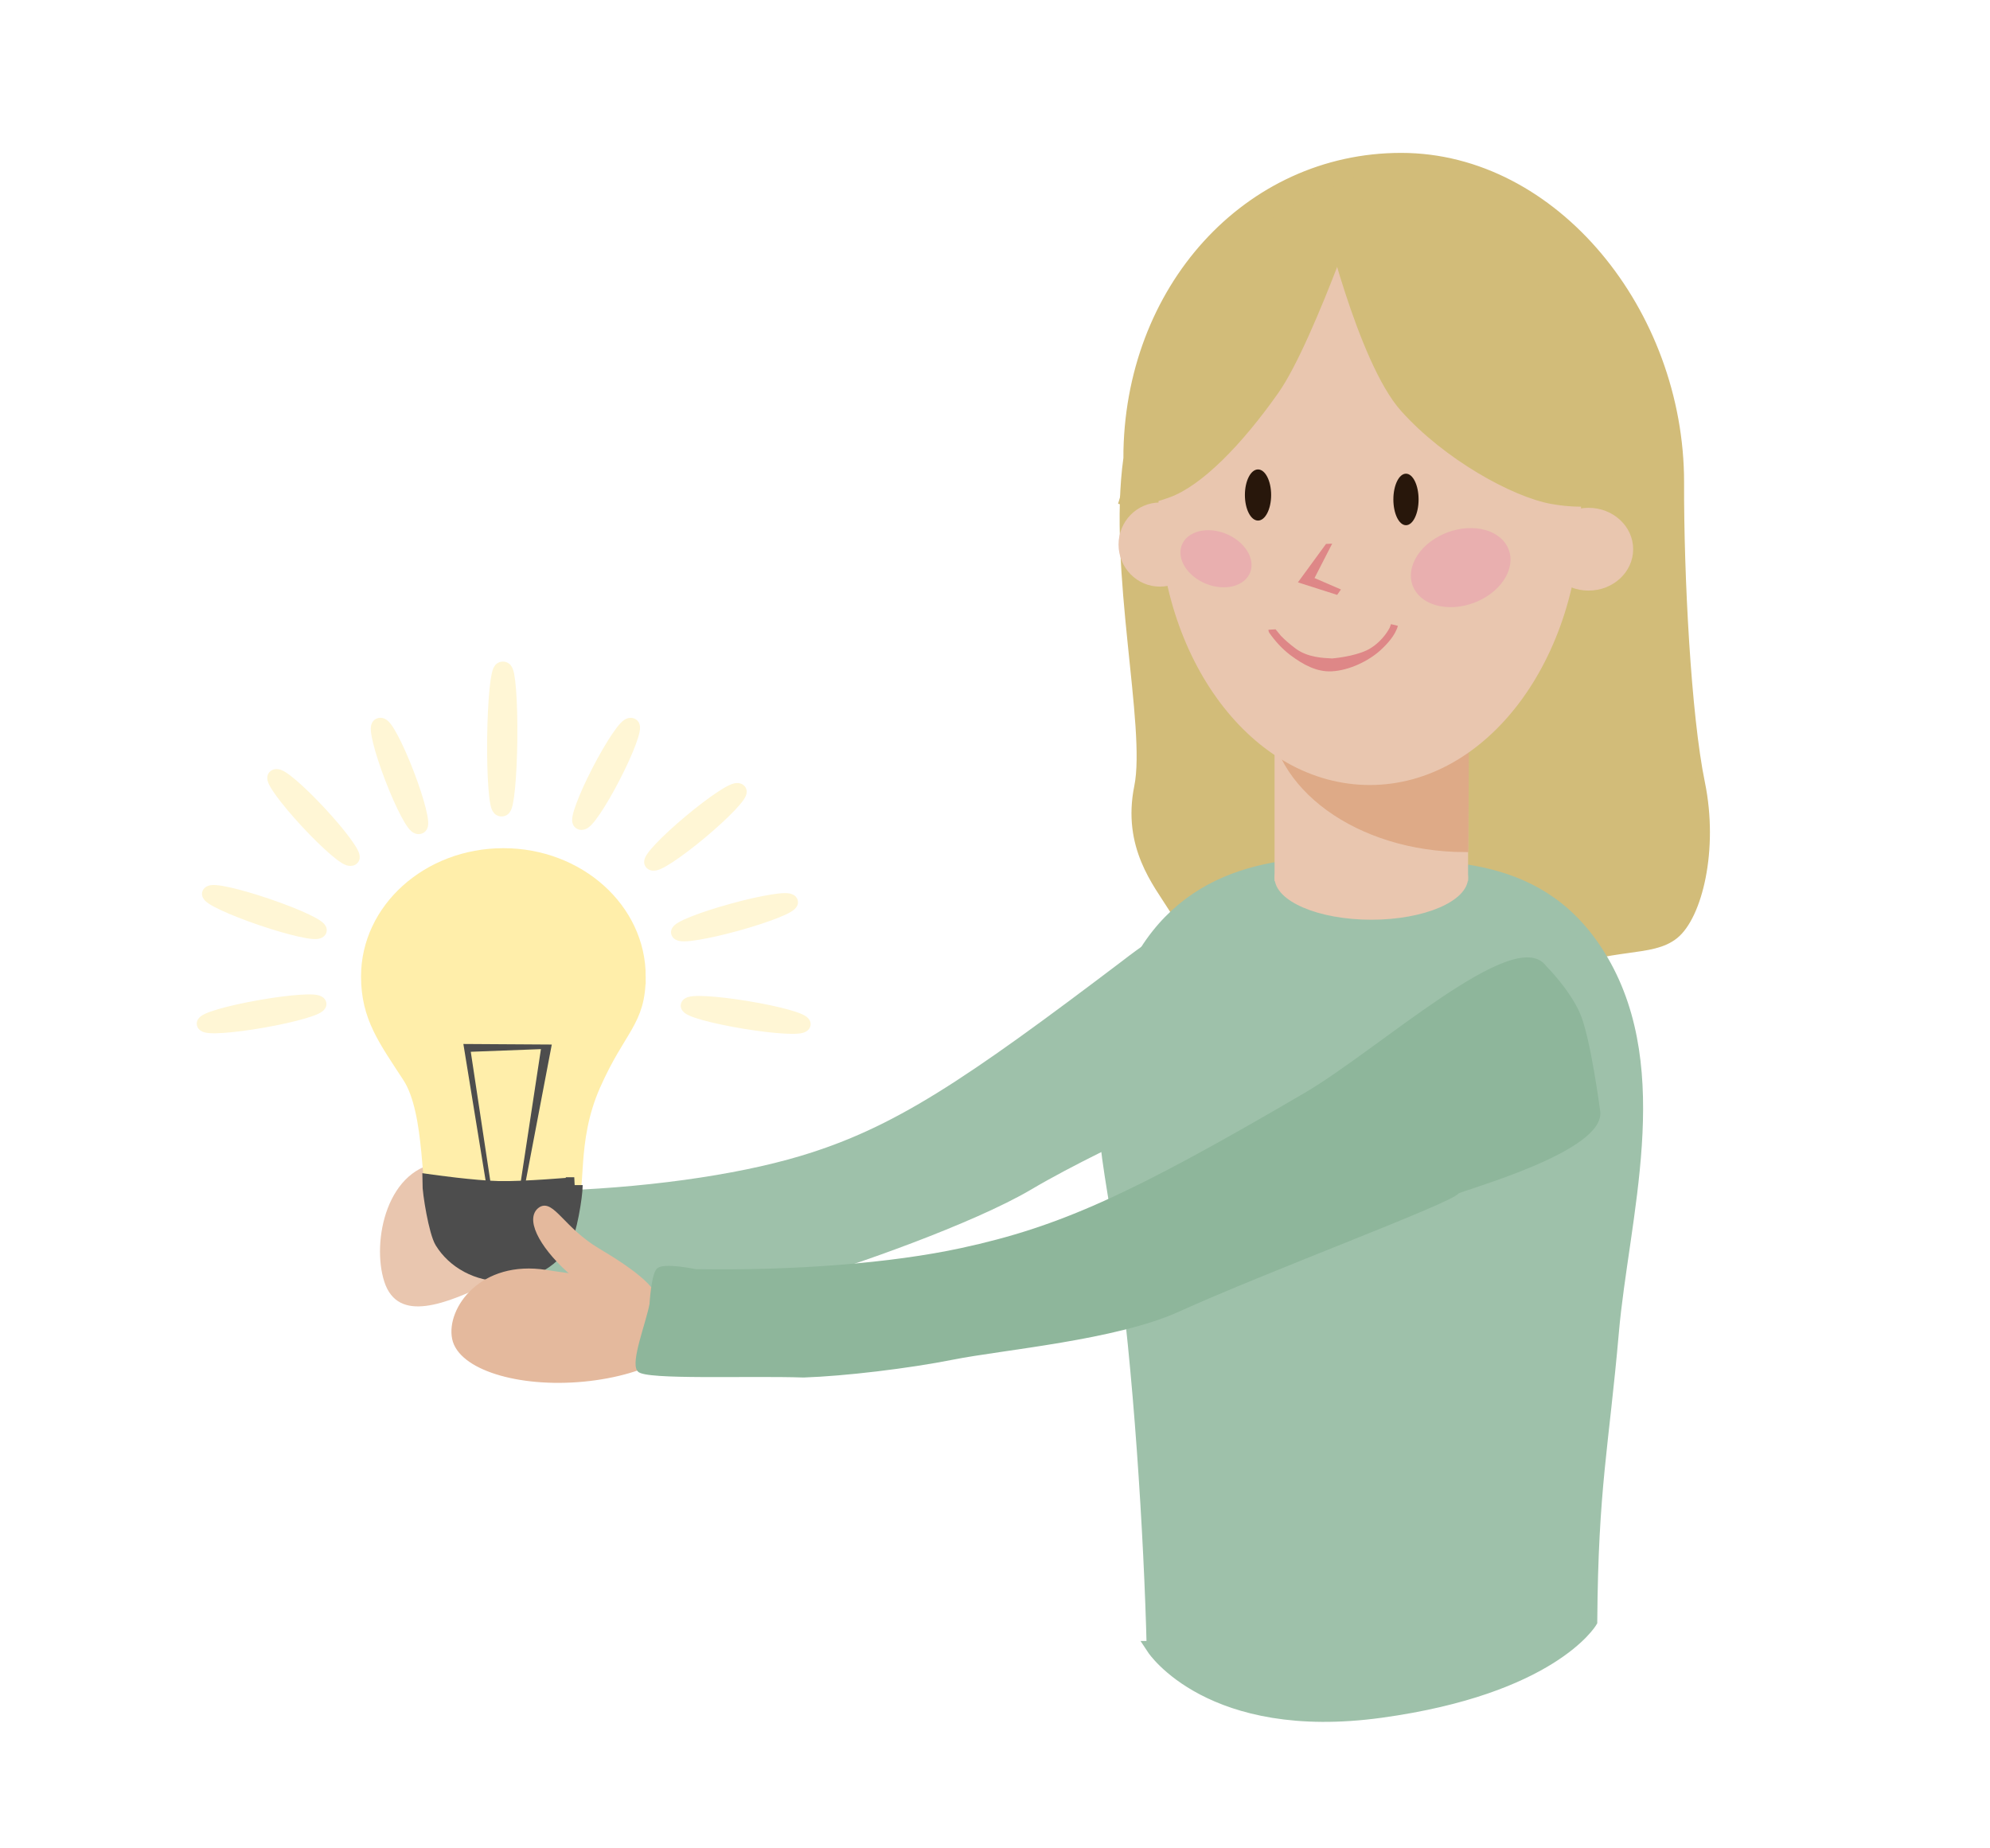
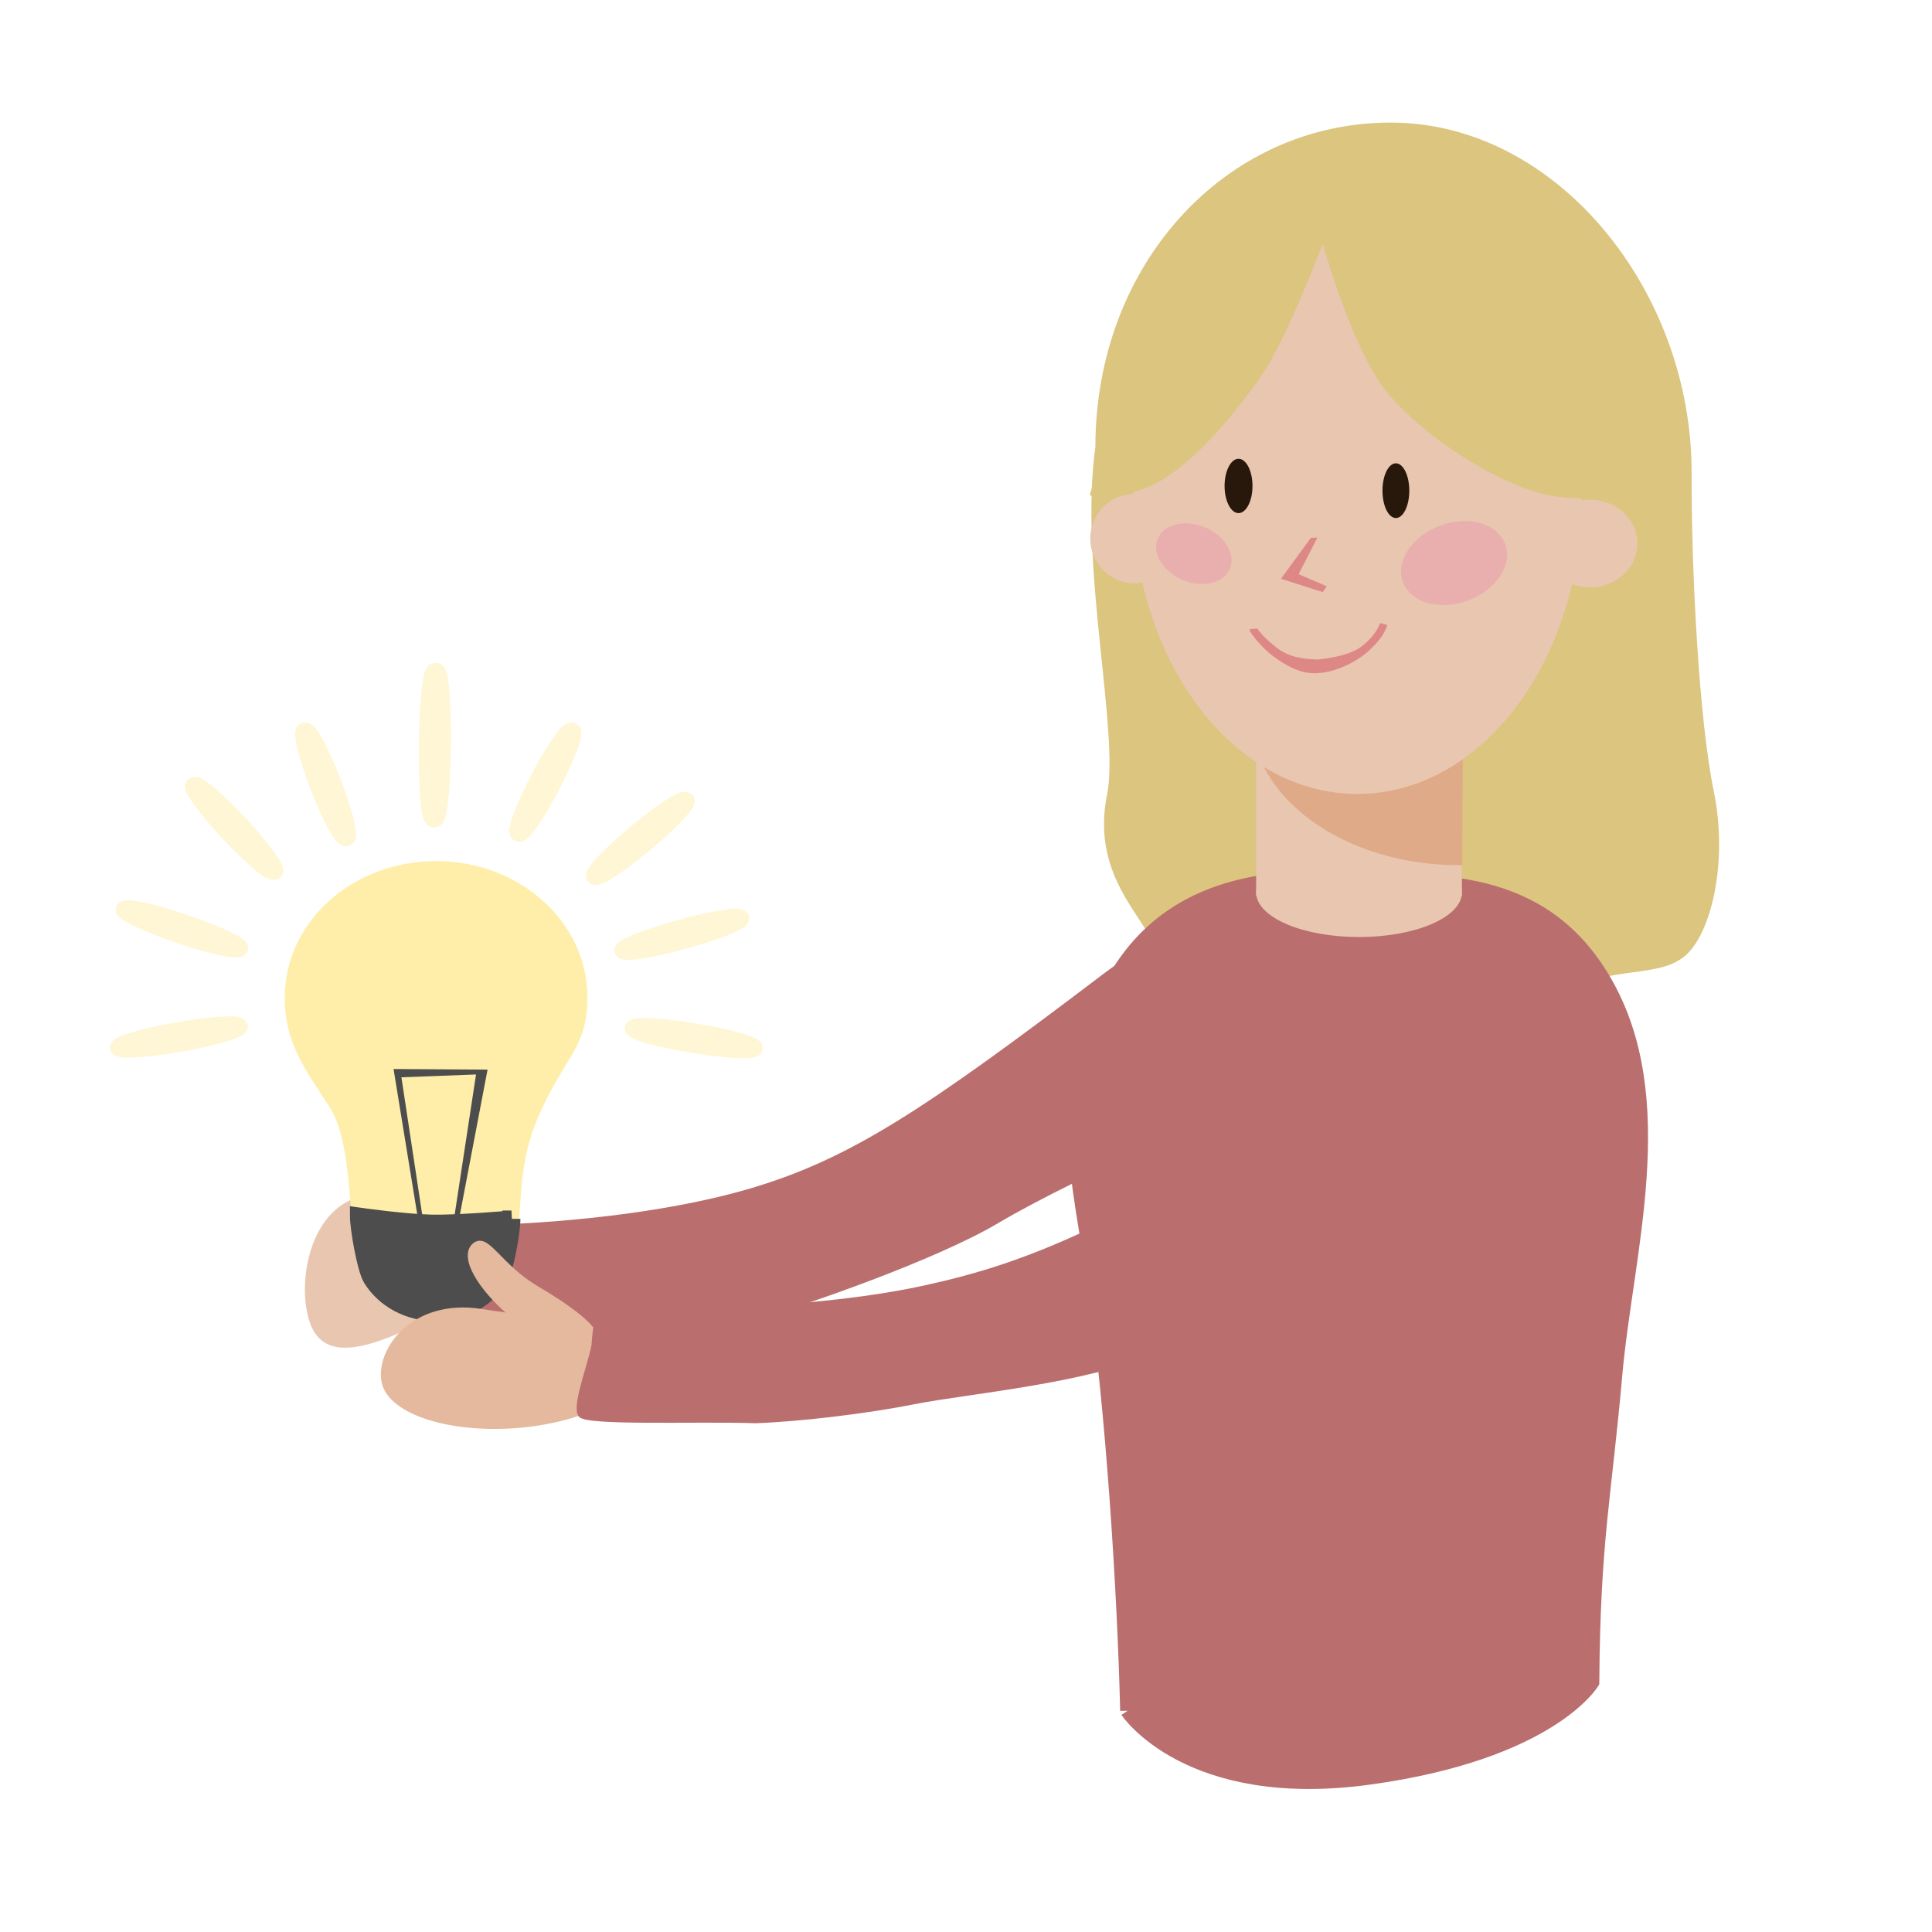
- <svg xmlns="http://www.w3.org/2000/svg" width="140mm" height="130mm" viewBox="0 0 140 130" version="1.1" id="svg8092">
+ <svg xmlns="http://www.w3.org/2000/svg" width="140mm" height="140mm" viewBox="0 0 140 140" version="1.1" id="svg8092">
  <defs id="defs8086" />
-   <g id="layer1" transform="translate(0,-167)">
-     <path style="opacity:1;fill:#d2bc79;fill-opacity:1;stroke:#d2bc79;stroke-width:0.542;stroke-opacity:1;paint-order:fill markers stroke" d="m 79.303,199.251 c -1.095,7.842 1.619,18.883 0.763,23.103 -0.855,4.22 1.339,6.817 2.393,8.519 1.223,1.974 3.178,1.975 7.469,4.299 4.291,2.323 14.3,1.906 19.077,-0.011 4.527,-1.817 7.171,-1.038 8.817,-2.365 1.646,-1.328 2.824,-5.999 1.851,-10.716 -0.973,-4.717 -1.488,-14.543 -1.466,-21.152 0,-11.93 -8.827,-22.899 -19.634,-22.899 -10.807,0 -19.271,9.293 -19.271,21.223 z" id="path4797-2" />
-     <path style="opacity:1;fill:#9ec1aa;fill-opacity:1;stroke:#9ec1aa;stroke-width:0.219;stroke-opacity:1;paint-order:fill markers stroke" d="m 35.549,253.673 c 0,0 -0.125,-2.393 0.244,-2.693 0.368,-0.299 2.582,-0.068 2.582,-0.068 6.759,-0.177 13.335,-1.08 17.966,-2.468 6.589,-1.974 11.506,-5.271 22.72,-13.77 5.047,-3.935 12.172,-7.053 13.373,-6.489 l 2.977,4.694 -5.539,-0.378 c -0.768,3.06 -1.241,9.7 -1.34,9.918 -0.336,0.736 -10.288,4.781 -16.031,8.179 -4.063,2.404 -12.762,5.453 -16.083,6.378 -2.978,0.83 -7.267,1.621 -10.051,1.855 -3.747,0.022 -10.823,0.532 -11.255,0.057 -0.432,-0.475 0.294,-3.633 0.437,-5.216 z" id="path8009-0" />
-     <ellipse style="fill:#e9c6af;stroke-width:0.458" id="path81-5" cx="-111.755" cy="205.644" rx="3.141" ry="2.912" transform="scale(-1,1)" />
-     <ellipse style="fill:#e9c6af;stroke-width:0.444" id="path81-0-7" cx="-81.596" cy="205.318" rx="2.905" ry="2.959" transform="scale(-1,1)" />
-     <path style="opacity:1;fill:#9ec1aa;fill-opacity:1;stroke:#9ec1aa;stroke-width:1.013;stroke-opacity:1;paint-order:fill markers stroke" d="m 81.178,282.97 c -0.189,-7.863 -0.953,-19.99 -2.134,-28.105 -1.086,-7.46 -2.725,-12.401 0.906,-19.617 3.631,-7.216 10.773,-7.596 15.998,-7.374 5.467,0.291 12.518,-0.451 16.724,6.778 4.54,7.804 1.423,17.991 0.713,26.076 -0.71,8.085 -1.45,10.882 -1.521,20.352 0,0 -2.747,4.638 -14.728,6.286 -11.98,1.649 -15.959,-4.396 -15.959,-4.396 z" id="path4872-1" />
-     <g id="g4870-4" transform="matrix(-1.376885,0,0,0.8554021,301.8191,166.5327)">
+   <g id="layer1" transform="translate(0,-157)">
+     <path style="opacity:1;fill:#dbc57f;fill-opacity:1;stroke:#dbc57f;stroke-width:0.593;stroke-opacity:1;paint-order:fill markers stroke" d="m 79.673,189.393 c -1.199,8.577 1.773,20.653 0.836,25.269 -0.937,4.616 1.467,7.457 2.621,9.318 1.339,2.159 3.481,2.161 8.181,4.702 4.699,2.541 15.662,2.085 20.895,-0.013 4.959,-1.987 7.854,-1.135 9.657,-2.587 1.803,-1.452 3.093,-6.562 2.027,-11.721 -1.066,-5.159 -1.63,-15.907 -1.606,-23.136 0,-13.049 -9.668,-25.046 -21.505,-25.046 -11.837,0 -21.107,10.165 -21.107,23.214 z" id="path4797-2" />
+     <path style="opacity:1;fill:#ba6e6e;fill-opacity:1;stroke:#ba6e6e;stroke-width:0.24;stroke-opacity:1;paint-order:fill markers stroke" d="m 31.75,248.918 c 0,0 -0.137,-2.618 0.267,-2.945 0.404,-0.328 2.828,-0.074 2.828,-0.074 7.403,-0.193 14.606,-1.181 19.678,-2.699 7.217,-2.159 12.602,-5.765 24.885,-15.061 5.528,-4.304 13.332,-7.714 14.647,-7.098 l 3.26,5.134 -6.066,-0.413 c -0.841,3.347 -1.359,10.609 -1.468,10.848 -0.368,0.805 -11.268,5.229 -17.558,8.946 -4.45,2.629 -13.978,5.964 -17.615,6.976 -3.262,0.908 -7.96,1.773 -11.009,2.029 -4.104,0.024 -11.854,0.582 -12.327,0.063 -0.473,-0.519 0.322,-3.974 0.478,-5.705 z" id="path8009-0" />
+     <ellipse style="fill:#e9c6af;stroke-width:0.501" id="path81-5" cx="-115.216" cy="196.386" rx="3.44" ry="3.185" transform="scale(-1,1)" />
+     <ellipse style="fill:#e9c6af;stroke-width:0.486" id="path81-0-7" cx="-82.183" cy="196.029" rx="3.181" ry="3.236" transform="scale(-1,1)" />
+     <path style="opacity:1;fill:#ba6e6e;fill-opacity:1;stroke:#ba6e6e;stroke-width:1.109;stroke-opacity:1;paint-order:fill markers stroke" d="m 81.726,280.963 c -0.207,-8.6 -1.044,-21.865 -2.337,-30.741 -1.189,-8.159 -2.984,-13.564 0.992,-21.457 3.977,-7.893 11.8,-8.308 17.522,-8.066 5.988,0.318 13.711,-0.494 18.318,7.414 4.973,8.536 1.559,19.678 0.781,28.521 -0.778,8.843 -1.588,11.902 -1.666,22.26 0,0 -3.009,5.072 -16.131,6.876 -13.122,1.804 -17.479,-4.809 -17.479,-4.809 z" id="path4872-1" />
+     <g id="g4870-4" transform="matrix(-1.50807,0,0,0.9356208,323.3886,153.6064)">
      <rect y="58.796" x="144.326" height="14.098" width="9.622" id="rect4838-0" style="opacity:1;fill:#e9c6af;fill-opacity:1;stroke:#e9c6af;stroke-width:0.265;stroke-opacity:1;paint-order:fill markers stroke" />
      <ellipse ry="3.322" rx="4.809" cy="72.744" cx="149.136" id="path4842-9" style="opacity:1;fill:#e9c6af;fill-opacity:1;stroke:#e9c6af;stroke-width:0.269;stroke-opacity:1;paint-order:fill markers stroke" />
    </g>
-     <ellipse style="opacity:1;fill:#28170b;fill-opacity:1;stroke-width:0.381;paint-order:fill markers stroke" id="path4752-5-8" cx="-91.03" cy="202.266" rx="0.799" ry="1.156" transform="scale(-1,1)" />
-     <path style="opacity:1;fill:#deaa87;fill-opacity:1;stroke:#deaa87;stroke-width:0.476;stroke-opacity:1;paint-order:fill markers stroke" id="path4951-8" d="m -89.534,216.904 a 13.581,9.815 0 0 1 -13.529,9.815 l -0.052,-9.815 z" transform="scale(-1,1)" />
-     <ellipse style="opacity:1;fill:#e9c6af;stroke:#e9c6af;stroke-width:0.416;stroke-opacity:1" id="path77-5" cx="-96.366" cy="202.517" rx="14.655" ry="19.511" transform="scale(-1,1)" />
-     <ellipse style="opacity:1;fill:#28170b;fill-opacity:1;stroke-width:0.502;paint-order:fill markers stroke" id="path4752-01" cx="-98.913" cy="202.143" rx="0.887" ry="1.813" transform="scale(-1,1)" />
-     <ellipse style="opacity:1;fill:#28170b;fill-opacity:1;stroke-width:0.525;paint-order:fill markers stroke" id="path4752-0-9" ry="1.799" rx="0.923" cy="201.83" cx="-88.504" transform="scale(-1,1)" />
-     <path style="color:#000000;font-style:normal;font-variant:normal;font-weight:normal;font-stretch:normal;font-size:medium;line-height:normal;font-family:sans-serif;font-variant-ligatures:normal;font-variant-position:normal;font-variant-caps:normal;font-variant-numeric:normal;font-variant-alternates:normal;font-feature-settings:normal;text-indent:0;text-align:start;text-decoration:none;text-decoration-line:none;text-decoration-style:solid;text-decoration-color:#000000;letter-spacing:normal;word-spacing:normal;text-transform:none;writing-mode:lr-tb;direction:ltr;text-orientation:mixed;dominant-baseline:auto;baseline-shift:baseline;text-anchor:start;white-space:normal;shape-padding:0;clip-rule:nonzero;display:inline;overflow:visible;visibility:visible;opacity:1;isolation:auto;mix-blend-mode:normal;color-interpolation:sRGB;color-interpolation-filters:linearRGB;solid-color:#000000;solid-opacity:1;vector-effect:none;fill:#de8787;fill-opacity:1;fill-rule:nonzero;stroke:none;stroke-width:0.656px;stroke-linecap:butt;stroke-linejoin:miter;stroke-miterlimit:4;stroke-dasharray:none;stroke-dashoffset:0;stroke-opacity:1;color-rendering:auto;image-rendering:auto;shape-rendering:auto;text-rendering:auto;enable-background:accumulate" d="m 93.288,205.272 0.433,-0.02 -1.242,2.421 1.859,0.804 -0.266,0.382 -2.761,-0.882 z" id="path4787-5" />
-     <path style="color:#000000;font-style:normal;font-variant:normal;font-weight:normal;font-stretch:normal;font-size:medium;line-height:normal;font-family:sans-serif;font-variant-ligatures:normal;font-variant-position:normal;font-variant-caps:normal;font-variant-numeric:normal;font-variant-alternates:normal;font-feature-settings:normal;text-indent:0;text-align:start;text-decoration:none;text-decoration-line:none;text-decoration-style:solid;text-decoration-color:#000000;letter-spacing:normal;word-spacing:normal;text-transform:none;writing-mode:lr-tb;direction:ltr;text-orientation:mixed;dominant-baseline:auto;baseline-shift:baseline;text-anchor:start;white-space:normal;shape-padding:0;clip-rule:nonzero;display:inline;overflow:visible;visibility:visible;opacity:1;isolation:auto;mix-blend-mode:normal;color-interpolation:sRGB;color-interpolation-filters:linearRGB;solid-color:#000000;solid-opacity:1;vector-effect:none;fill:#de8787;fill-opacity:1;fill-rule:nonzero;stroke:none;stroke-width:0.507px;stroke-linecap:butt;stroke-linejoin:miter;stroke-miterlimit:4;stroke-dasharray:none;stroke-dashoffset:0;stroke-opacity:1;color-rendering:auto;image-rendering:auto;shape-rendering:auto;text-rendering:auto;enable-background:accumulate" d="m 98.344,211.035 c -0.18,0.662 -0.739,1.275 -1.263,1.751 -0.794,0.708 -2.137,1.389 -3.399,1.451 -1.054,0.051 -1.995,-0.465 -2.886,-1.128 -0.617,-0.465 -1.125,-1.045 -1.506,-1.593 -0.027,-0.054 -0.055,-0.104 -0.05,-0.203 l 0.499,-0.033 c 0,0 0.295,0.368 0.372,0.454 0.254,0.264 0.619,0.59 1.041,0.903 0.844,0.628 1.951,0.663 2.558,0.694 0.518,-0.04 1.984,-0.24 2.746,-0.742 0.577,-0.358 1.063,-0.943 1.308,-1.414 -9e-4,0.009 0.094,-0.258 0.094,-0.258 z" id="path4793-0" />
-     <path style="fill:#d2bc79;fill-opacity:1;stroke:#d2bc79;stroke-width:0.469px;stroke-linecap:butt;stroke-linejoin:miter;stroke-opacity:1" d="m 93.229,181.796 c 0,0 2.487,10.584 5.516,13.965 3.029,3.381 7.746,5.979 10.417,6.465 2.671,0.486 4.355,-0.114 4.355,-0.114 l -2.469,-12.59 -9.293,-7.017 z" id="path4806-8" />
-     <path style="fill:#d2bc79;fill-opacity:1;stroke:#d2bc79;stroke-width:0.446px;stroke-linecap:butt;stroke-linejoin:miter;stroke-opacity:1" d="m 96.408,178.683 c 0,0 -4.069,12.158 -6.659,15.837 -2.59,3.678 -5.357,6.467 -7.534,7.264 -2.178,0.797 -3.277,0.504 -3.277,0.504 l 3.909,-13.222 7.028,-7.374 z" id="path4806-3-3" />
-     <ellipse style="opacity:1;fill:#e9afaf;fill-opacity:1;stroke:#e9afaf;stroke-width:0.352;stroke-opacity:1;paint-order:fill markers stroke" id="path4901-5" cx="-180.659" cy="203.401" rx="3.161" ry="2.807" transform="matrix(-0.9946577,-0.1032286,-0.3782295,0.9257119,0,0)" />
-     <ellipse style="opacity:1;fill:#e9afaf;fill-opacity:1;stroke:#e9afaf;stroke-width:0.251;stroke-opacity:1;paint-order:fill markers stroke" id="path4901-2-9" cx="96.429" cy="226.933" rx="1.93" ry="2.337" transform="matrix(-0.8405876,0.5416756,0.7341545,0.6789824,0,0)" />
-     <g id="g8061" style="stroke:#e9c6af;stroke-opacity:1" transform="matrix(1.327664,-0.3208454,0.3257293,1.462227,-105.6594,80.10576)">
+     <ellipse style="opacity:1;fill:#28170b;fill-opacity:1;stroke-width:0.417;paint-order:fill markers stroke" id="path4752-5-8" cx="-92.517" cy="192.69" rx="0.875" ry="1.265" transform="scale(-1,1)" />
+     <path style="opacity:1;fill:#deaa87;fill-opacity:1;stroke:#deaa87;stroke-width:0.521;stroke-opacity:1;paint-order:fill markers stroke" id="path4951-8" d="m -90.878,208.701 a 14.875,10.735 0 0 1 -14.818,10.735 l -0.057,-10.735 z" transform="scale(-1,1)" />
+     <ellipse style="opacity:1;fill:#e9c6af;stroke:#e9c6af;stroke-width:0.456;stroke-opacity:1" id="path77-5" cx="-98.361" cy="192.966" rx="16.051" ry="21.34" transform="scale(-1,1)" />
+     <ellipse style="opacity:1;fill:#28170b;fill-opacity:1;stroke-width:0.55;paint-order:fill markers stroke" id="path4752-01" cx="-101.151" cy="192.556" rx="0.972" ry="1.983" transform="scale(-1,1)" />
+     <ellipse style="opacity:1;fill:#28170b;fill-opacity:1;stroke-width:0.575;paint-order:fill markers stroke" id="path4752-0-9" ry="1.968" rx="1.011" cy="192.214" cx="-89.749" transform="scale(-1,1)" />
+     <path style="color:#000000;font-style:normal;font-variant:normal;font-weight:normal;font-stretch:normal;font-size:medium;line-height:normal;font-family:sans-serif;font-variant-ligatures:normal;font-variant-position:normal;font-variant-caps:normal;font-variant-numeric:normal;font-variant-alternates:normal;font-feature-settings:normal;text-indent:0;text-align:start;text-decoration:none;text-decoration-line:none;text-decoration-style:solid;text-decoration-color:#000000;letter-spacing:normal;word-spacing:normal;text-transform:none;writing-mode:lr-tb;direction:ltr;text-orientation:mixed;dominant-baseline:auto;baseline-shift:baseline;text-anchor:start;white-space:normal;shape-padding:0;clip-rule:nonzero;display:inline;overflow:visible;visibility:visible;opacity:1;isolation:auto;mix-blend-mode:normal;color-interpolation:sRGB;color-interpolation-filters:linearRGB;solid-color:#000000;solid-opacity:1;vector-effect:none;fill:#de8787;fill-opacity:1;fill-rule:nonzero;stroke:none;stroke-width:0.718px;stroke-linecap:butt;stroke-linejoin:miter;stroke-miterlimit:4;stroke-dasharray:none;stroke-dashoffset:0;stroke-opacity:1;color-rendering:auto;image-rendering:auto;shape-rendering:auto;text-rendering:auto;enable-background:accumulate" d="m 94.989,195.978 0.474,-0.021 -1.36,2.649 2.036,0.88 -0.291,0.418 -3.024,-0.965 z" id="path4787-5" />
+     <path style="color:#000000;font-style:normal;font-variant:normal;font-weight:normal;font-stretch:normal;font-size:medium;line-height:normal;font-family:sans-serif;font-variant-ligatures:normal;font-variant-position:normal;font-variant-caps:normal;font-variant-numeric:normal;font-variant-alternates:normal;font-feature-settings:normal;text-indent:0;text-align:start;text-decoration:none;text-decoration-line:none;text-decoration-style:solid;text-decoration-color:#000000;letter-spacing:normal;word-spacing:normal;text-transform:none;writing-mode:lr-tb;direction:ltr;text-orientation:mixed;dominant-baseline:auto;baseline-shift:baseline;text-anchor:start;white-space:normal;shape-padding:0;clip-rule:nonzero;display:inline;overflow:visible;visibility:visible;opacity:1;isolation:auto;mix-blend-mode:normal;color-interpolation:sRGB;color-interpolation-filters:linearRGB;solid-color:#000000;solid-opacity:1;vector-effect:none;fill:#de8787;fill-opacity:1;fill-rule:nonzero;stroke:none;stroke-width:0.555px;stroke-linecap:butt;stroke-linejoin:miter;stroke-miterlimit:4;stroke-dasharray:none;stroke-dashoffset:0;stroke-opacity:1;color-rendering:auto;image-rendering:auto;shape-rendering:auto;text-rendering:auto;enable-background:accumulate" d="m 100.528,202.282 c -0.197,0.724 -0.809,1.395 -1.384,1.915 -0.869,0.775 -2.341,1.52 -3.723,1.587 -1.155,0.056 -2.185,-0.509 -3.161,-1.234 -0.676,-0.508 -1.232,-1.143 -1.649,-1.742 -0.03,-0.059 -0.061,-0.114 -0.055,-0.222 l 0.546,-0.036 c 0,0 0.323,0.403 0.408,0.496 0.279,0.289 0.678,0.645 1.14,0.988 0.924,0.687 2.137,0.725 2.802,0.759 0.567,-0.044 2.174,-0.263 3.007,-0.812 0.631,-0.392 1.165,-1.031 1.432,-1.547 -9.12e-4,0.01 0.103,-0.282 0.103,-0.282 z" id="path4793-0" />
+     <path style="fill:#dbc57f;fill-opacity:1;stroke:#dbc57f;stroke-width:0.513px;stroke-linecap:butt;stroke-linejoin:miter;stroke-opacity:1" d="m 94.925,170.301 c 0,0 2.724,11.576 6.042,15.275 3.318,3.698 8.484,6.539 11.409,7.071 2.926,0.532 4.77,-0.125 4.77,-0.125 l -2.705,-13.771 -10.178,-7.675 z" id="path4806-8" />
+     <path style="fill:#dbc57f;fill-opacity:1;stroke:#dbc57f;stroke-width:0.489px;stroke-linecap:butt;stroke-linejoin:miter;stroke-opacity:1" d="m 98.406,166.896 c 0,0 -4.457,13.299 -7.293,17.322 -2.836,4.023 -5.867,7.073 -8.252,7.946 -2.385,0.872 -3.589,0.551 -3.589,0.551 l 4.281,-14.462 7.698,-8.066 z" id="path4806-3-3" />
+     <ellipse style="opacity:1;fill:#e9afaf;fill-opacity:1;stroke:#e9afaf;stroke-width:0.386;stroke-opacity:1;paint-order:fill markers stroke" id="path4901-5" cx="-179.674" cy="193.705" rx="3.463" ry="3.071" transform="matrix(-0.9946721,-0.1030889,-0.3786731,0.9255305,0,0)" />
+     <ellipse style="opacity:1;fill:#e9afaf;fill-opacity:1;stroke:#e9afaf;stroke-width:0.275;stroke-opacity:1;paint-order:fill markers stroke" id="path4901-2-9" cx="88.951" cy="219.586" rx="2.113" ry="2.558" transform="matrix(-0.8409248,0.541152,0.7346173,0.6784817,0,0)" />
+     <g id="g8061" style="stroke:#e9c6af;stroke-opacity:1" transform="matrix(1.454158,-0.3509339,0.3567635,1.599354,-122.9129,59.07443)">
      <g id="g8745" transform="matrix(0.7751153,0.6218426,-0.4950559,1.289417,94.73185,-53.54737)">
        <path style="opacity:1;fill:#e9c6af;fill-opacity:1;stroke:#e9c6af;stroke-width:0.301;stroke-opacity:1;paint-order:fill markers stroke" d="m 51.59,119.643 c 0.257,-0.629 -1.208,-0.452 -3.161,-0.469 -1.987,-0.017 -2.612,-0.714 -2.869,-0.085 -0.257,0.629 0.28,0.803 2.16,1.12 1.88,0.316 3.613,0.063 3.87,-0.566 z" id="path8056" />
        <path style="opacity:1;fill:#e9c6af;fill-opacity:1;stroke:#e9c6af;stroke-width:0.191;stroke-opacity:1;paint-order:fill markers stroke" d="m 53.586,119.151 c 0.907,1.014 -1.044,2.587 -3.677,4.347 -2.632,1.76 -4.949,3.041 -5.856,2.027 -0.907,-1.014 -0.587,-3.664 2.385,-4.746 2.362,-0.86 6.241,-2.642 7.148,-1.628 z" id="path8051" />
      </g>
    </g>
-     <g id="g8860" transform="matrix(1.175757,0,0,1.094013,-321.5838,105.6101)">
+     <g id="g8860" transform="matrix(1.287778,0,0,1.196608,-359.4098,86.97048)">
      <path id="path8762" d="m 311.649,118.917 c 0,2.904 -1.168,3.251 -2.695,6.964 -1.527,3.713 -0.769,6.83 -1.542,8.297 -0.774,1.468 -3.845,2.03 -4.577,2.035 -0.732,0.005 -2.517,-0.668 -3.106,-1.973 -0.589,-1.304 -0.22,-6.544 -1.649,-8.908 -1.429,-2.364 -2.466,-3.81 -2.466,-6.415 0,-4.281 3.59,-7.751 8.018,-7.751 4.428,0 8.018,3.47 8.018,7.751 z" style="opacity:1;fill:#ffeeaa;fill-opacity:1;stroke:#ffeeaa;stroke-width:0.998;stroke-miterlimit:4;stroke-dasharray:none;stroke-opacity:1;paint-order:fill markers stroke" />
      <path id="path8767" d="m 307.872,132.335 c 0,0.731 -0.363,3.052 -0.721,3.663 -0.355,0.605 -0.866,1.12 -1.499,1.483 -1.271,0.728 -2.838,0.728 -4.109,0 -0.645,-0.369 -1.164,-0.897 -1.519,-1.517 -0.345,-0.603 -0.736,-3.089 -0.736,-3.806 0,0 2.558,0.389 4.074,0.425 1.516,0.036 4.511,-0.248 4.511,-0.248 z" style="opacity:1;fill:#4d4d4d;fill-opacity:1;stroke:#4d4d4d;stroke-width:1.01;stroke-miterlimit:4;stroke-dasharray:none;stroke-opacity:1;paint-order:fill markers stroke" />
      <ellipse transform="rotate(-10.72283)" ry="0.401" rx="3.441" cy="173.005" cx="261.542" id="path8774" style="opacity:1;fill:#fff6d5;fill-opacity:1;stroke:#fff6d5;stroke-width:0.998;stroke-miterlimit:4;stroke-dasharray:none;stroke-opacity:1;paint-order:fill markers stroke" />
      <ellipse transform="rotate(20.08875)" ry="0.401" rx="3.441" cy="8.413" cx="311.151" id="path8774-1" style="opacity:1;fill:#fff6d5;fill-opacity:1;stroke:#fff6d5;stroke-width:0.998;stroke-miterlimit:4;stroke-dasharray:none;stroke-opacity:1;paint-order:fill markers stroke" />
      <ellipse transform="rotate(49.18052)" ry="0.401" rx="3.441" cy="-150.132" cx="273.308" id="path8774-0" style="opacity:1;fill:#fff6d5;fill-opacity:1;stroke:#fff6d5;stroke-width:0.998;stroke-miterlimit:4;stroke-dasharray:none;stroke-opacity:1;paint-order:fill markers stroke" />
      <ellipse transform="rotate(70.31501)" ry="0.401" rx="3.441" cy="-244.322" cx="200.01" id="path8774-4" style="opacity:1;fill:#fff6d5;fill-opacity:1;stroke:#fff6d5;stroke-width:0.998;stroke-miterlimit:4;stroke-dasharray:none;stroke-opacity:1;paint-order:fill markers stroke" />
      <ellipse transform="matrix(0.01011121,-0.9999489,0.9997898,0.02050212,0,0)" id="path8774-9" style="opacity:1;fill:#fff6d5;fill-opacity:1;stroke:#fff6d5;stroke-width:1.08;stroke-miterlimit:4;stroke-dasharray:none;stroke-opacity:1;paint-order:fill markers stroke" ry="0.363" rx="4.442" cy="304.613" cx="-97.406" />
      <ellipse transform="rotate(-64.34844)" ry="0.401" rx="3.441" cy="325.086" cx="38.65" id="path8774-5" style="opacity:1;fill:#fff6d5;fill-opacity:1;stroke:#fff6d5;stroke-width:0.998;stroke-miterlimit:4;stroke-dasharray:none;stroke-opacity:1;paint-order:fill markers stroke" />
      <ellipse transform="rotate(-42.00636)" ry="0.401" rx="3.441" cy="292.099" cx="161.017" id="path8774-10" style="opacity:1;fill:#fff6d5;fill-opacity:1;stroke:#fff6d5;stroke-width:0.998;stroke-miterlimit:4;stroke-dasharray:none;stroke-opacity:1;paint-order:fill markers stroke" />
      <ellipse transform="rotate(-16.54134)" ry="0.401" rx="3.441" cy="200.728" cx="271.551" id="path8774-59" style="opacity:1;fill:#fff6d5;fill-opacity:1;stroke:#fff6d5;stroke-width:0.998;stroke-miterlimit:4;stroke-dasharray:none;stroke-opacity:1;paint-order:fill markers stroke" />
      <ellipse transform="rotate(10.0745)" ry="0.401" rx="3.441" cy="63.868" cx="334.459" id="path8774-3" style="opacity:1;fill:#fff6d5;fill-opacity:1;stroke:#fff6d5;stroke-width:0.998;stroke-miterlimit:4;stroke-dasharray:none;stroke-opacity:1;paint-order:fill markers stroke" />
      <path id="path8833" d="m 301.238,123.26 1.461,9.641 0.262,-0.039 -1.28,-9.1 4.198,-0.171 -1.308,9.234 0.26,0.047 1.697,-9.576 z" style="color:#000000;font-style:normal;font-variant:normal;font-weight:normal;font-stretch:normal;font-size:medium;line-height:normal;font-family:sans-serif;font-variant-ligatures:normal;font-variant-position:normal;font-variant-caps:normal;font-variant-numeric:normal;font-variant-alternates:normal;font-feature-settings:normal;text-indent:0;text-align:start;text-decoration:none;text-decoration-line:none;text-decoration-style:solid;text-decoration-color:#000000;letter-spacing:normal;word-spacing:normal;text-transform:none;writing-mode:lr-tb;direction:ltr;text-orientation:mixed;dominant-baseline:auto;baseline-shift:baseline;text-anchor:start;white-space:normal;shape-padding:0;clip-rule:nonzero;display:inline;overflow:visible;visibility:visible;opacity:1;isolation:auto;mix-blend-mode:normal;color-interpolation:sRGB;color-interpolation-filters:linearRGB;solid-color:#000000;solid-opacity:1;vector-effect:none;fill:#4d4d4d;fill-opacity:1;fill-rule:nonzero;stroke:none;stroke-width:0.265px;stroke-linecap:butt;stroke-linejoin:miter;stroke-miterlimit:4;stroke-dasharray:none;stroke-dashoffset:0;stroke-opacity:1;color-rendering:auto;image-rendering:auto;shape-rendering:auto;text-rendering:auto;enable-background:accumulate" />
    </g>
-     <g id="g8061-3" style="fill:#e4b99d;fill-opacity:1;stroke:#e4b99d;stroke-opacity:1" transform="matrix(1.169645,0.6886705,-0.6930057,1.312172,72.76322,65.99231)">
+     <g id="g8061-3" style="fill:#e4b99d;fill-opacity:1;stroke:#e4b99d;stroke-opacity:1" transform="matrix(1.281084,0.7532533,-0.7590326,1.435226,72.50911,43.63743)">
      <g id="g8741" style="fill:#e4b99d;fill-opacity:1;stroke:#e4b99d;stroke-opacity:1">
        <path style="opacity:1;fill:#e4b99d;fill-opacity:1;stroke:#e4b99d;stroke-width:0.319;stroke-opacity:1;paint-order:fill markers stroke" d="m 48.813,121.293 c 0.284,-0.653 -1.598,-0.862 -3.713,-0.866 -2.151,-0.004 -3.366,-0.927 -3.65,-0.274 -0.284,0.653 1.135,1.438 3.168,1.753 2.033,0.315 3.911,0.041 4.195,-0.612 z" id="path8056-3" />
        <path style="opacity:1;fill:#e4b99d;fill-opacity:1;stroke:#e4b99d;stroke-width:0.202;stroke-opacity:1;paint-order:fill markers stroke" d="m 50.977,120.771 c 0.975,1.044 -0.557,3.381 -3.421,5.222 -2.864,1.84 -5.975,2.486 -6.95,1.443 -0.975,-1.044 -0.608,-3.79 2.619,-4.931 2.564,-0.907 6.777,-2.778 7.752,-1.734 z" id="path8051-7" />
      </g>
    </g>
-     <path style="opacity:1;fill:#8eb69b;fill-opacity:1;stroke:#8eb69b;stroke-width:0.211;stroke-opacity:1;paint-order:fill markers stroke" d="m 45.8,258.766 c 0,0 0.108,-1.952 0.464,-2.401 0.357,-0.449 2.666,0.043 2.666,0.043 6.978,0.114 13.826,-0.43 18.707,-1.486 6.946,-1.502 11.959,-3.766 24.187,-10.923 5.252,-3.074 14.805,-11.849 16.879,-8.949 0,0 1.632,1.626 2.36,3.301 0.728,1.675 1.397,6.762 1.397,6.762 0.58,2.809 -9.802,5.593 -9.922,5.785 -0.404,0.645 -13.467,5.494 -19.654,8.305 -4.376,1.988 -12.348,2.667 -15.843,3.362 -3.134,0.623 -7.616,1.159 -10.503,1.256 -3.863,-0.131 -11.129,0.181 -11.601,-0.402 -0.472,-0.582 0.591,-3.241 0.863,-4.651 z" id="path8009" />
+     <path style="opacity:1;fill:#ba6e6e;fill-opacity:1;stroke:#ba6e6e;stroke-width:0.23;stroke-opacity:1;paint-order:fill markers stroke" d="m 42.977,254.49 c 0,0 0.118,-2.135 0.509,-2.626 0.391,-0.491 2.92,0.047 2.92,0.047 7.643,0.124 15.143,-0.471 20.49,-1.626 7.607,-1.643 13.098,-4.119 26.491,-11.948 5.753,-3.362 16.216,-12.96 18.487,-9.788 0,0 1.788,1.779 2.585,3.61 0.798,1.832 1.53,7.396 1.53,7.396 0.636,3.072 -10.736,6.118 -10.867,6.327 -0.443,0.706 -14.75,6.009 -21.527,9.084 -4.793,2.175 -13.525,2.917 -17.353,3.677 -3.433,0.682 -8.342,1.268 -11.504,1.374 -4.231,-0.143 -12.189,0.198 -12.706,-0.439 -0.517,-0.637 0.647,-3.545 0.945,-5.088 z" id="path8009" />
  </g>
</svg>
